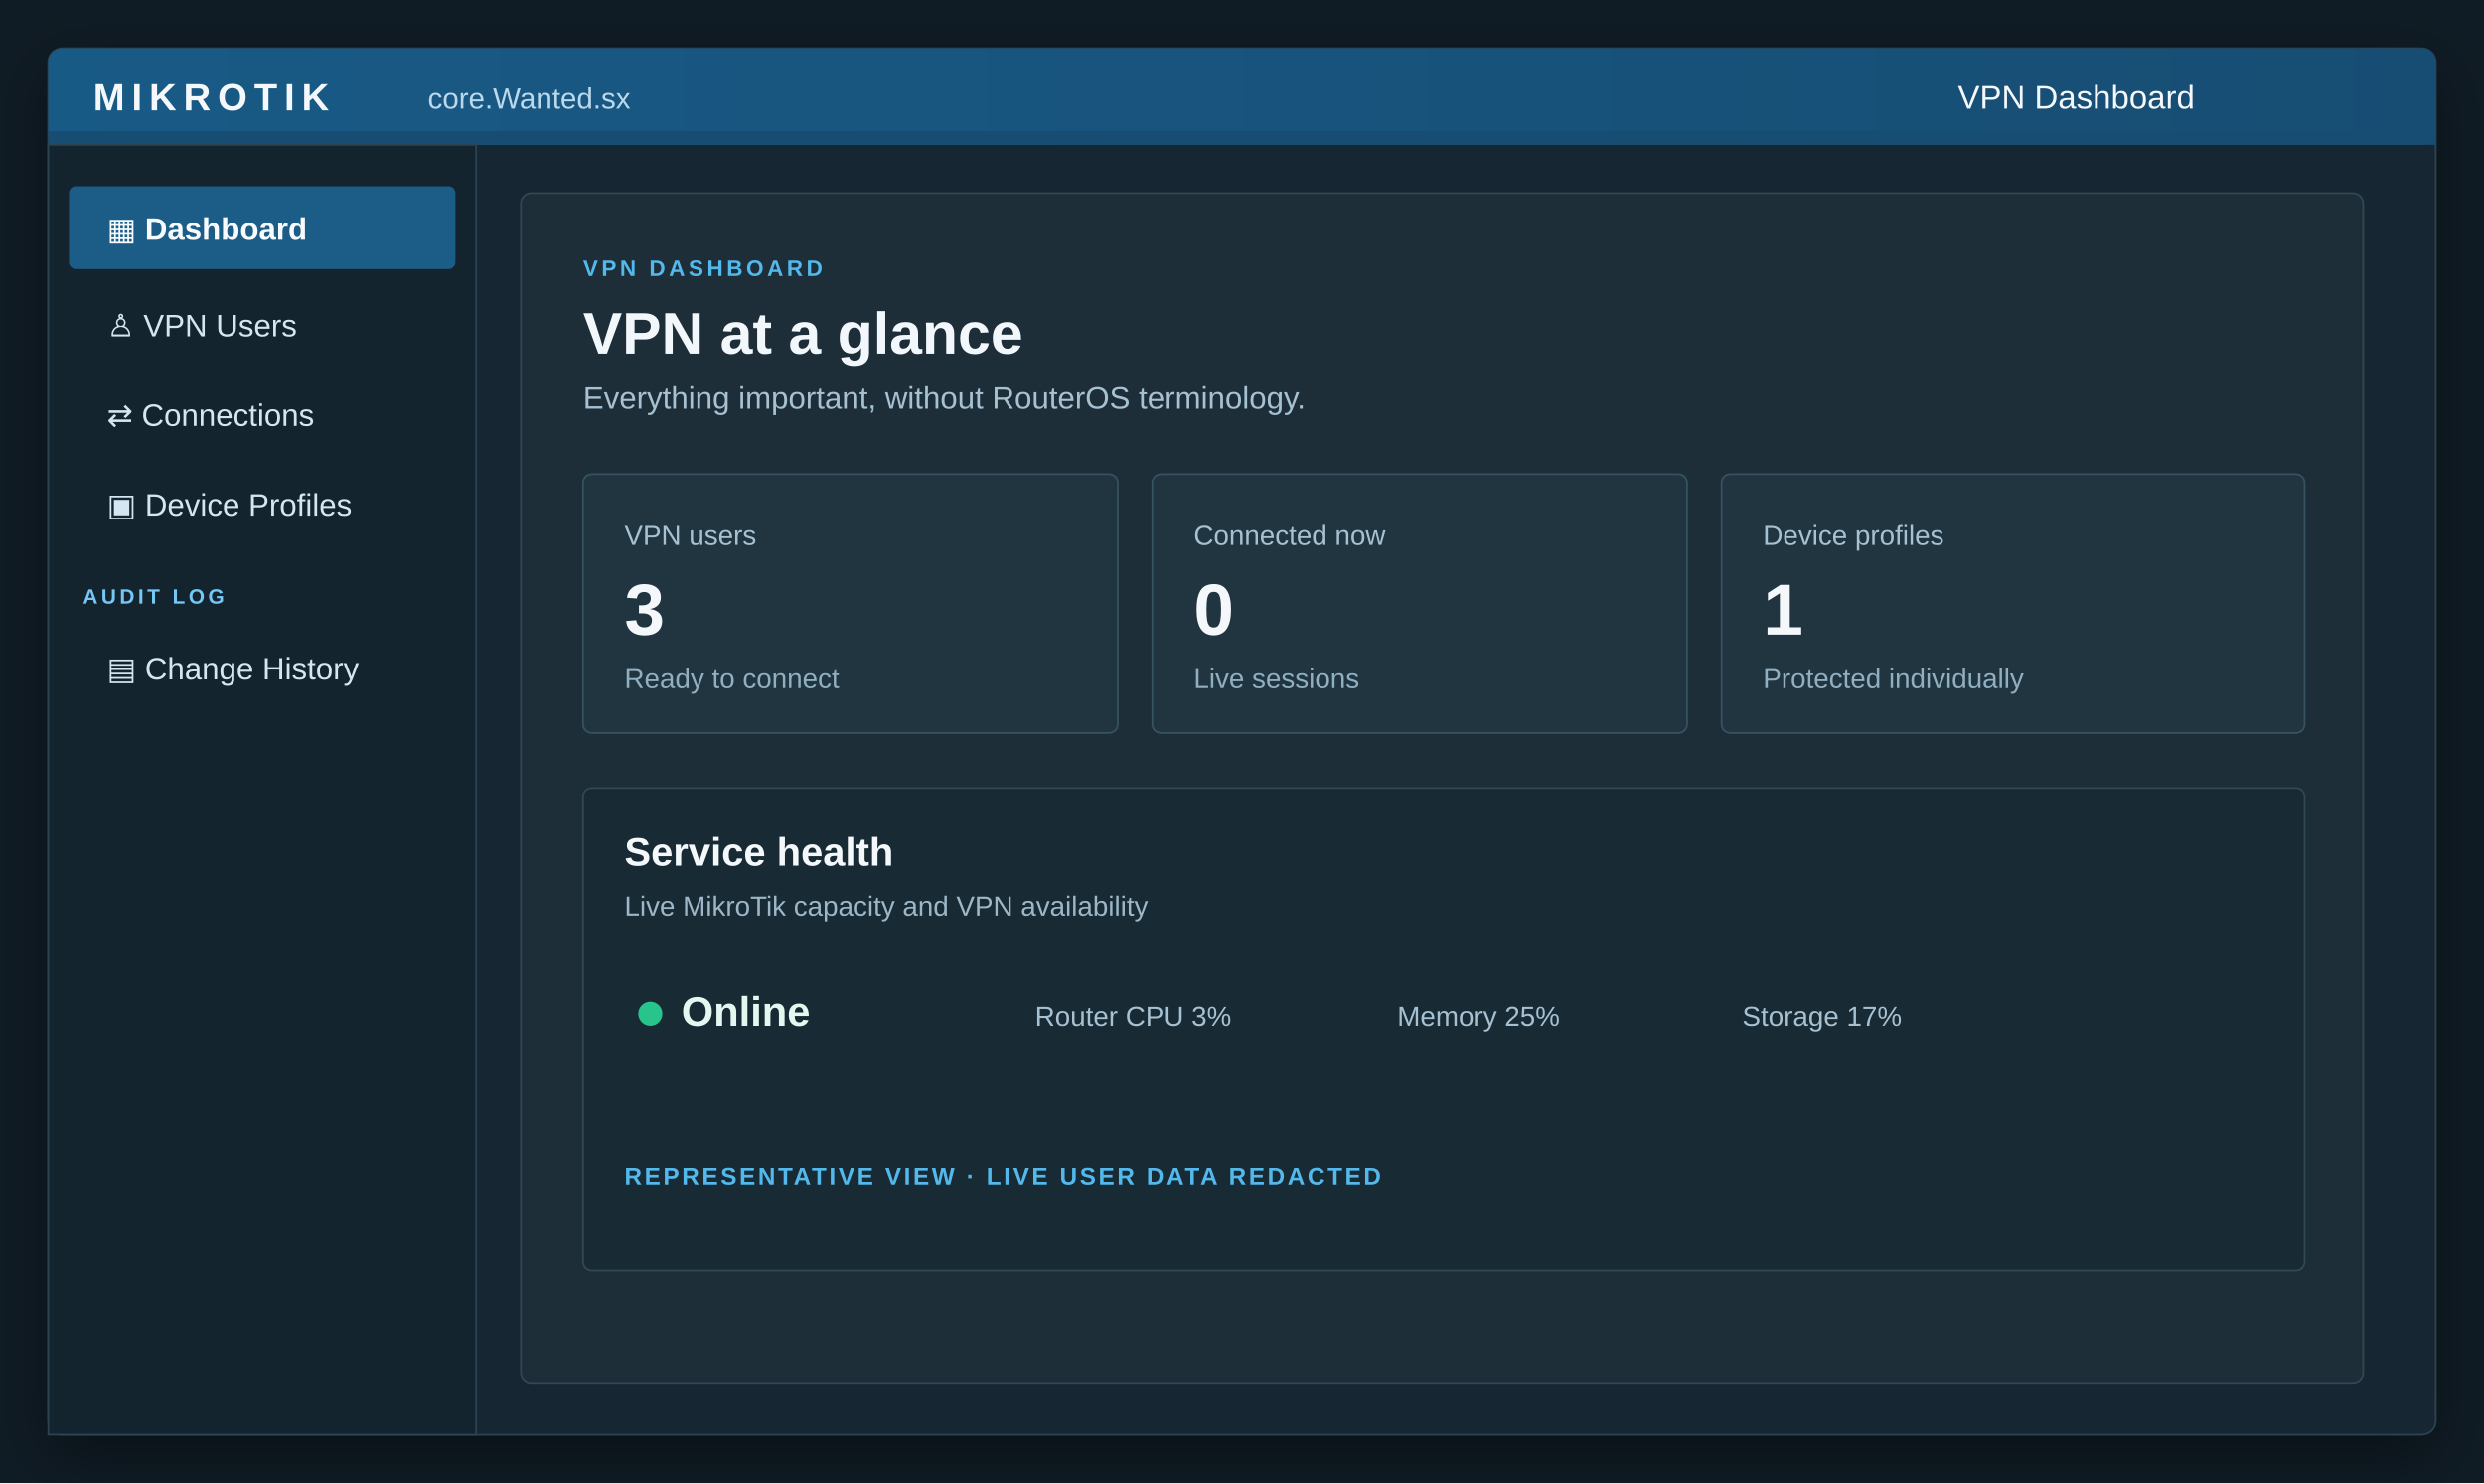
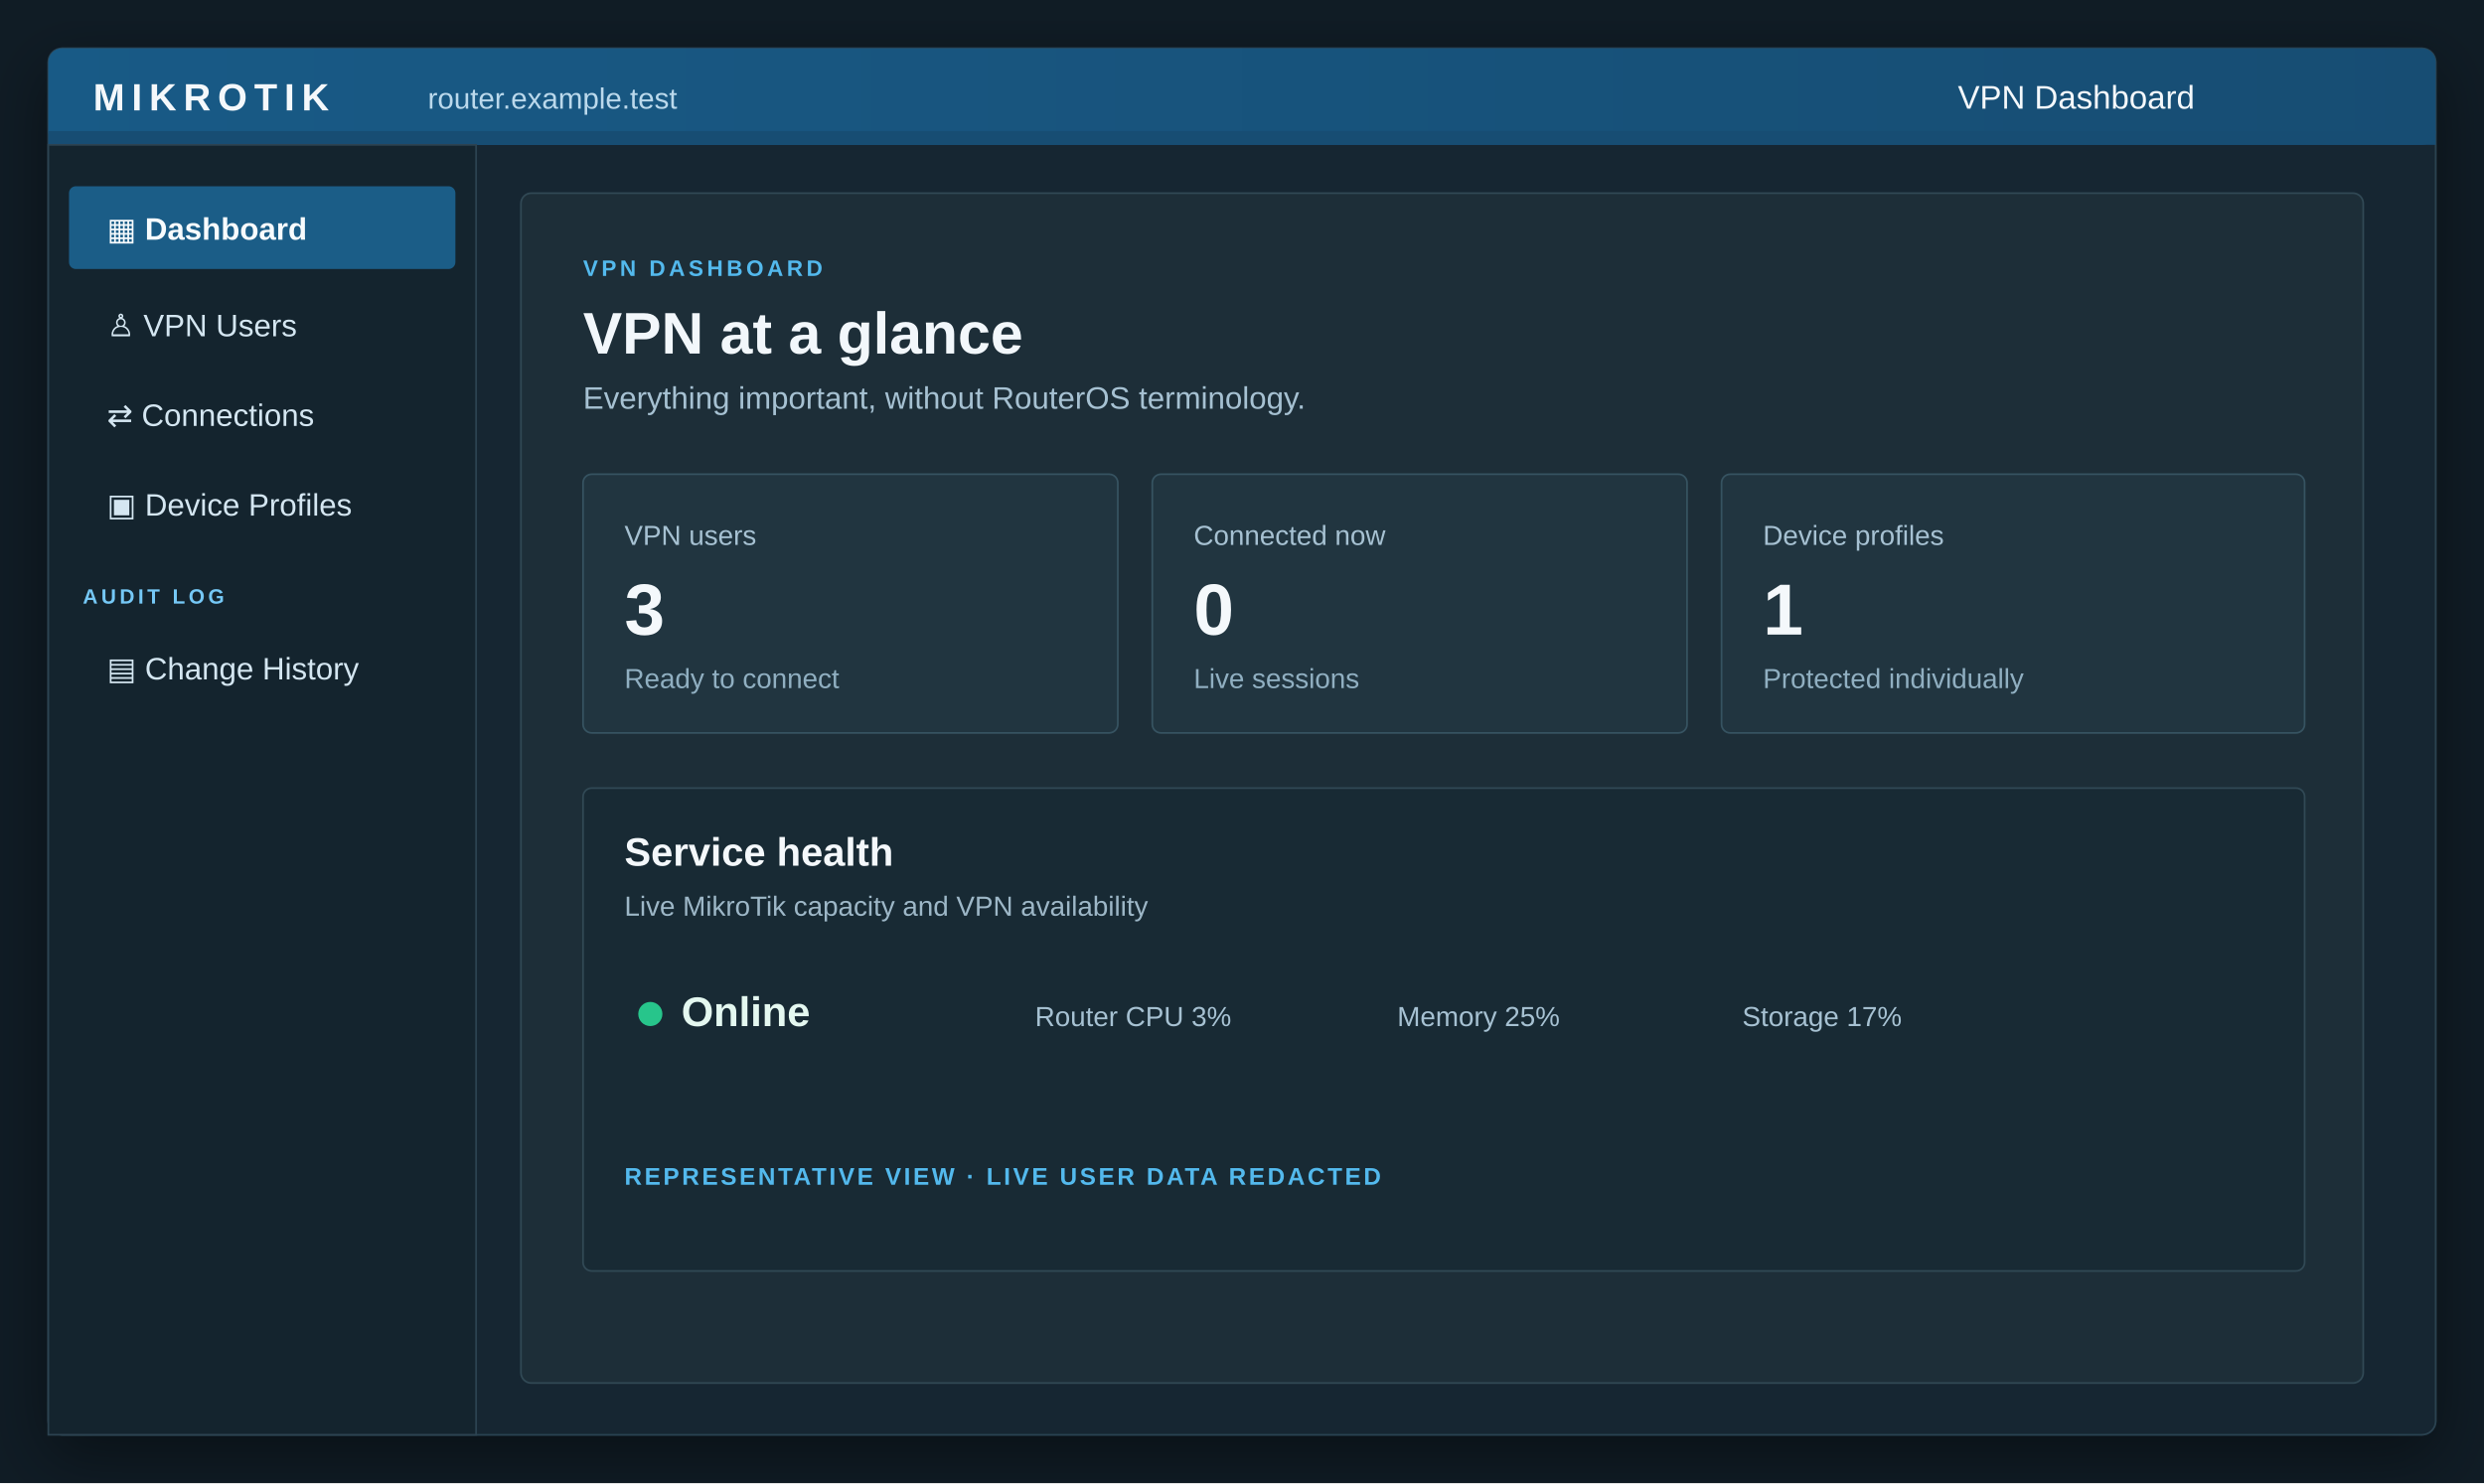
<svg xmlns="http://www.w3.org/2000/svg" width="1440" height="860" viewBox="0 0 1440 860" role="img" aria-labelledby="title desc">
  <defs>
    <linearGradient id="header" x1="0" x2="1">
      <stop offset="0" stop-color="#185a86" />
      <stop offset="1" stop-color="#174d73" />
    </linearGradient>
    <filter id="shadow" x="-10%" y="-10%" width="120%" height="120%">
      <feDropShadow dx="0" dy="12" stdDeviation="18" flood-color="#050b10" flood-opacity=".42" />
    </filter>
  </defs>
  <rect width="1440" height="860" fill="#101c25" />
  <rect x="28" y="28" width="1384" height="804" rx="8" fill="#162630" stroke="#2c4351" filter="url(#shadow)" />
  <rect x="28" y="28" width="1384" height="56" rx="8" fill="url(#header)" />
  <rect x="28" y="76" width="1384" height="8" fill="#174d73" />
  <g font-family="Arial, sans-serif">
    <text x="54" y="64" fill="#f4f8fb" font-size="22" font-weight="700" letter-spacing="4">MIKROTIK</text>
-     <text x="248" y="63" fill="#bbd9ec" font-size="17">core.Wanted.sx</text>
+     <text x="248" y="63" fill="#bbd9ec" font-size="17">router.example.test</text>
    <text x="1135" y="63" fill="#f4f8fb" font-size="19">VPN Dashboard</text>
  </g>
  <rect x="28" y="84" width="248" height="748" fill="#14242e" stroke="#2c4351" />
  <g font-family="Arial, sans-serif" font-size="18">
    <rect x="40" y="108" width="224" height="48" rx="4" fill="#1b5d87" />
    <text x="62" y="139" fill="#f7fbfd" font-weight="700">▦  Dashboard</text>
    <text x="62" y="195" fill="#d4e6f1">♙  VPN Users</text>
    <text x="62" y="247" fill="#d4e6f1">⇄  Connections</text>
    <text x="62" y="299" fill="#d4e6f1">▣  Device Profiles</text>
    <text x="48" y="350" fill="#75c8f6" font-size="12" font-weight="700" letter-spacing="2">AUDIT LOG</text>
    <text x="62" y="394" fill="#d4e6f1">▤  Change History</text>
  </g>
  <rect x="302" y="112" width="1068" height="690" rx="6" fill="#1d2e38" stroke="#314955" />
  <g font-family="Arial, sans-serif">
    <text x="338" y="160" fill="#53b9ed" font-size="13" font-weight="700" letter-spacing="2">VPN DASHBOARD</text>
    <text x="338" y="205" fill="#f2f7fb" font-size="34" font-weight="700">VPN at a glance</text>
    <text x="338" y="237" fill="#a6c1d2" font-size="18">Everything important, without RouterOS terminology.</text>
    <rect x="338" y="275" width="310" height="150" rx="5" fill="#213540" stroke="#365361" />
    <text x="362" y="316" fill="#a6c1d2" font-size="16">VPN users</text>
    <text x="362" y="368" fill="#f4f8fb" font-size="42" font-weight="700">3</text>
    <text x="362" y="399" fill="#90afc1" font-size="16">Ready to connect</text>
    <rect x="668" y="275" width="310" height="150" rx="5" fill="#213540" stroke="#365361" />
    <text x="692" y="316" fill="#a6c1d2" font-size="16">Connected now</text>
    <text x="692" y="368" fill="#f4f8fb" font-size="42" font-weight="700">0</text>
    <text x="692" y="399" fill="#90afc1" font-size="16">Live sessions</text>
    <rect x="998" y="275" width="338" height="150" rx="5" fill="#213540" stroke="#365361" />
    <text x="1022" y="316" fill="#a6c1d2" font-size="16">Device profiles</text>
    <text x="1022" y="368" fill="#f4f8fb" font-size="42" font-weight="700">1</text>
    <text x="1022" y="399" fill="#90afc1" font-size="16">Protected individually</text>
    <rect x="338" y="457" width="998" height="280" rx="5" fill="#182a34" stroke="#314955" />
    <text x="362" y="502" fill="#f4f8fb" font-size="23" font-weight="700">Service health</text>
    <text x="362" y="531" fill="#9db7c7" font-size="16">Live MikroTik capacity and VPN availability</text>
    <circle cx="377" cy="588" r="7" fill="#27c58b" />
    <text x="395" y="595" fill="#e4f8f0" font-size="24" font-weight="700">Online</text>
    <text x="600" y="595" fill="#a6c1d2" font-size="16">Router CPU 3%</text>
    <text x="810" y="595" fill="#a6c1d2" font-size="16">Memory 25%</text>
    <text x="1010" y="595" fill="#a6c1d2" font-size="16">Storage 17%</text>
    <text x="362" y="687" fill="#53b9ed" font-size="14" font-weight="700" letter-spacing="1.5">REPRESENTATIVE VIEW · LIVE USER DATA REDACTED</text>
  </g>
</svg>
